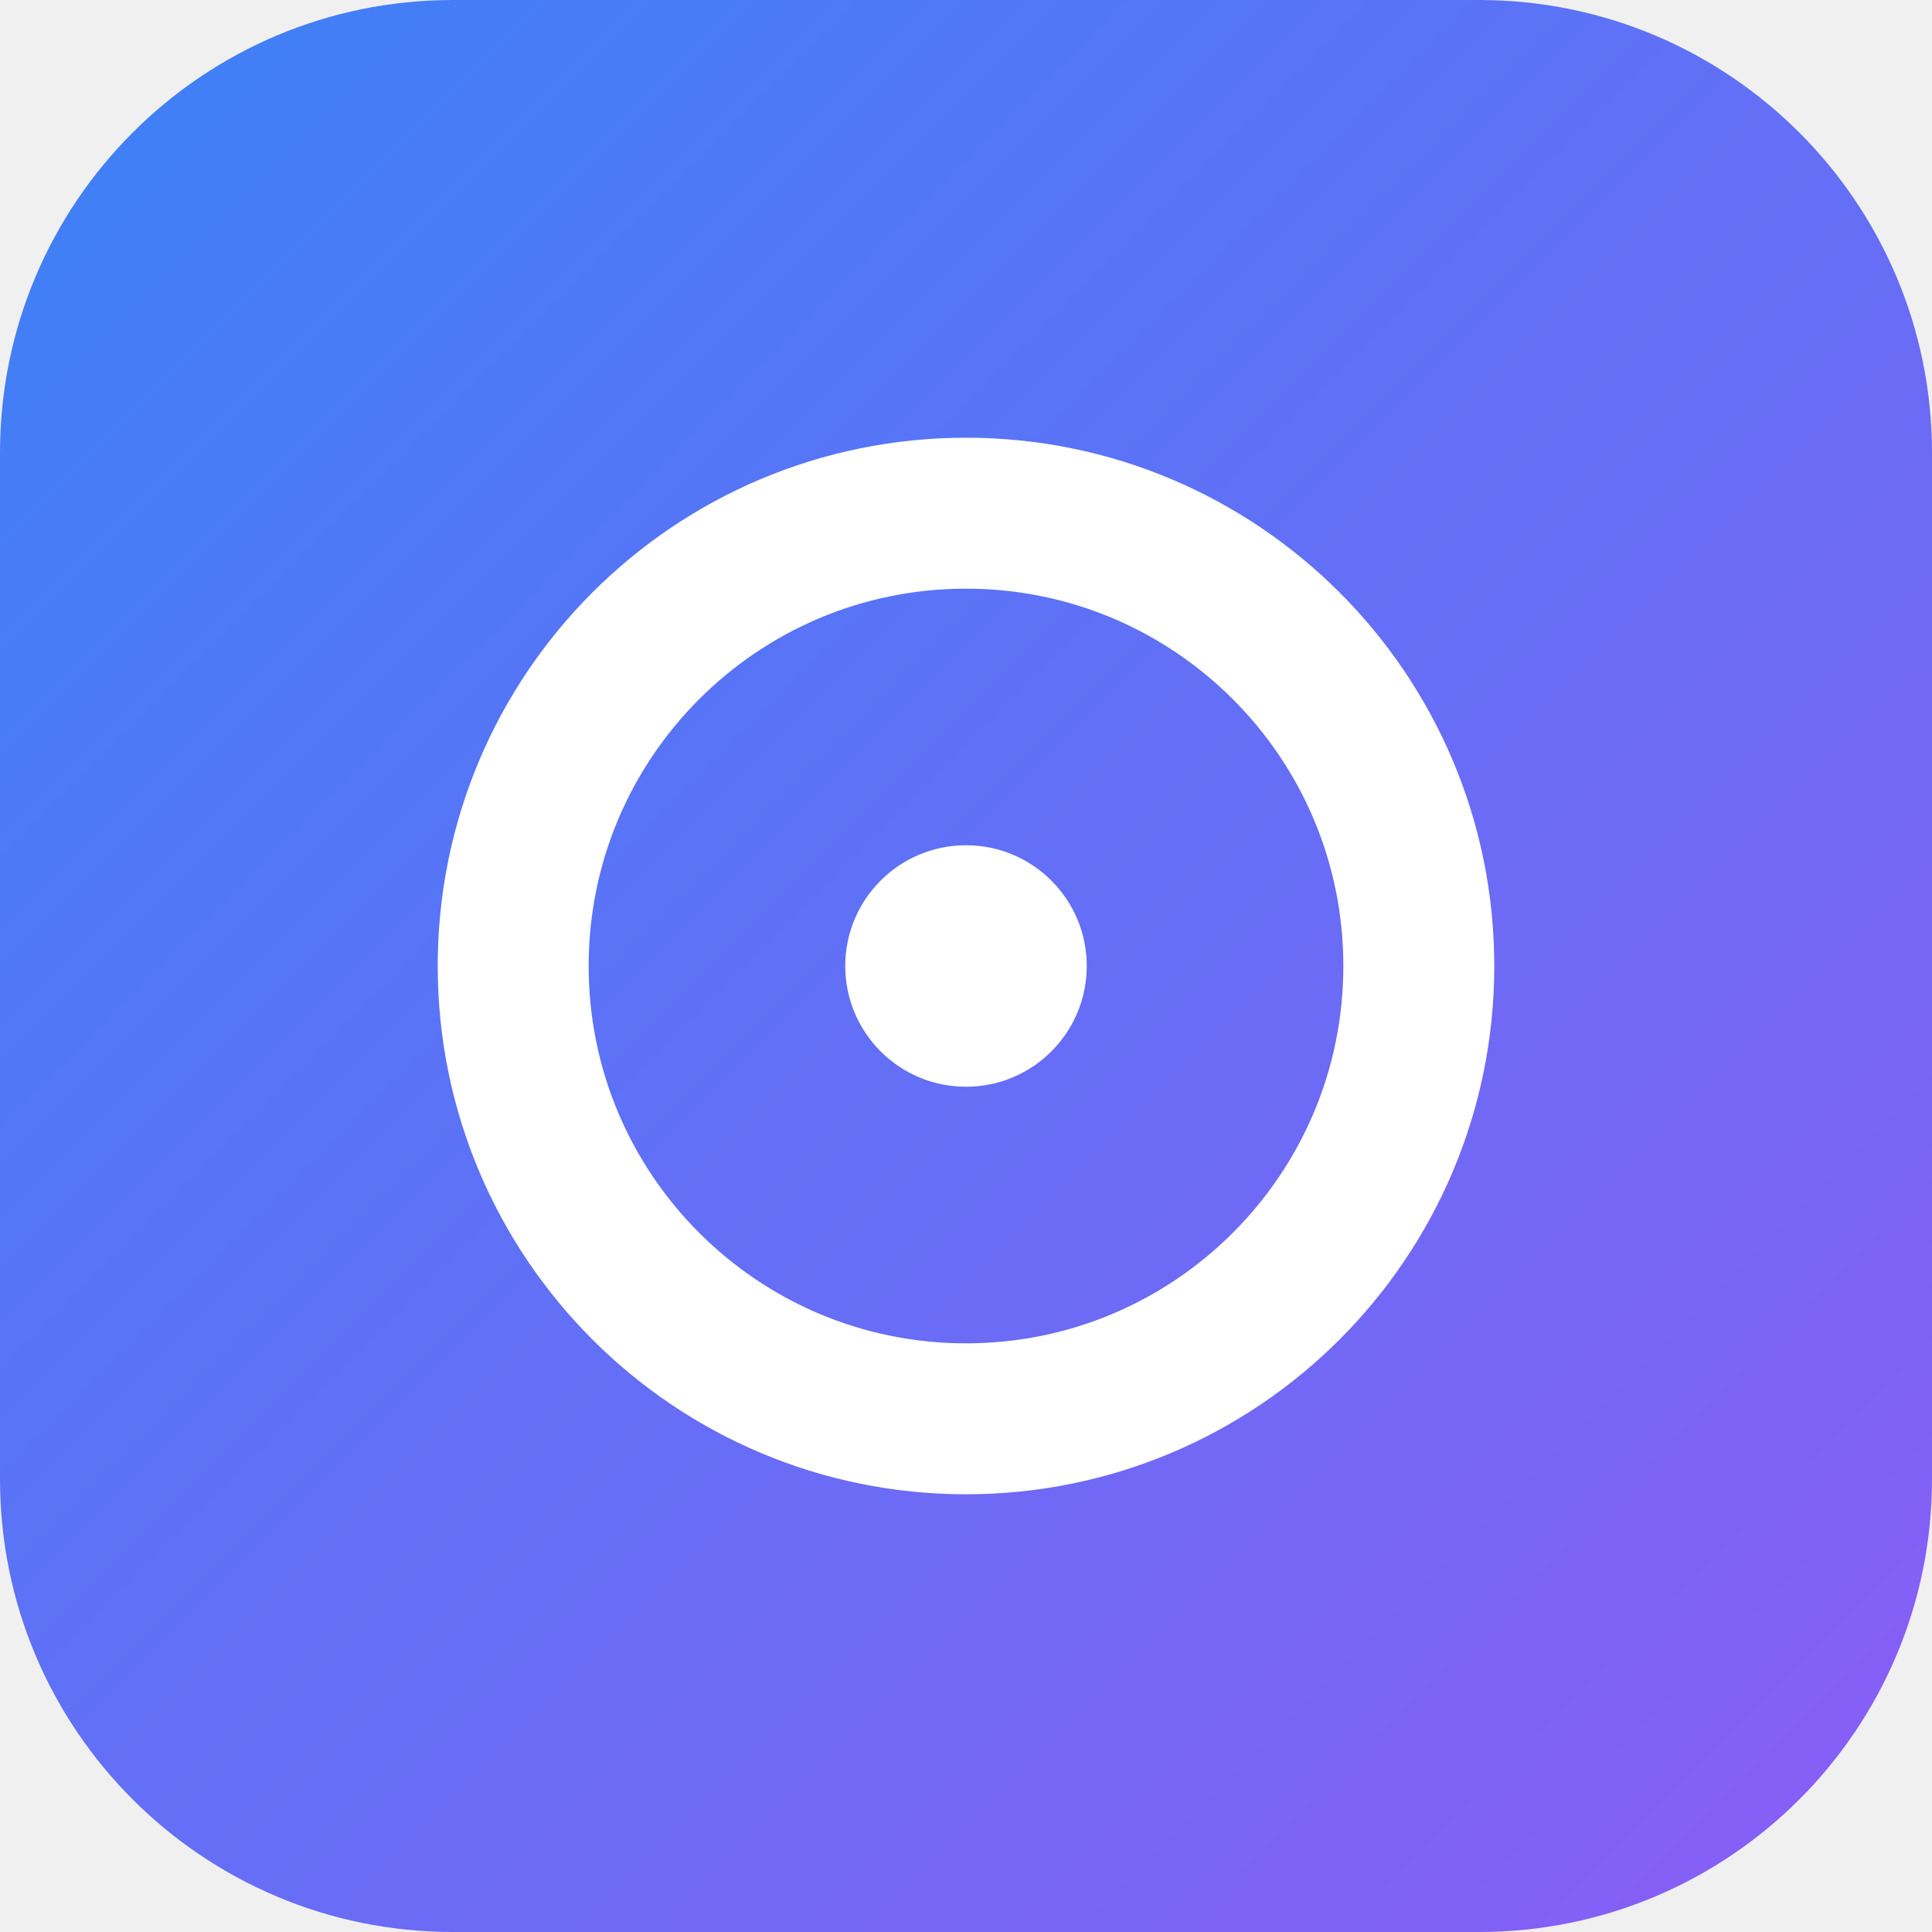
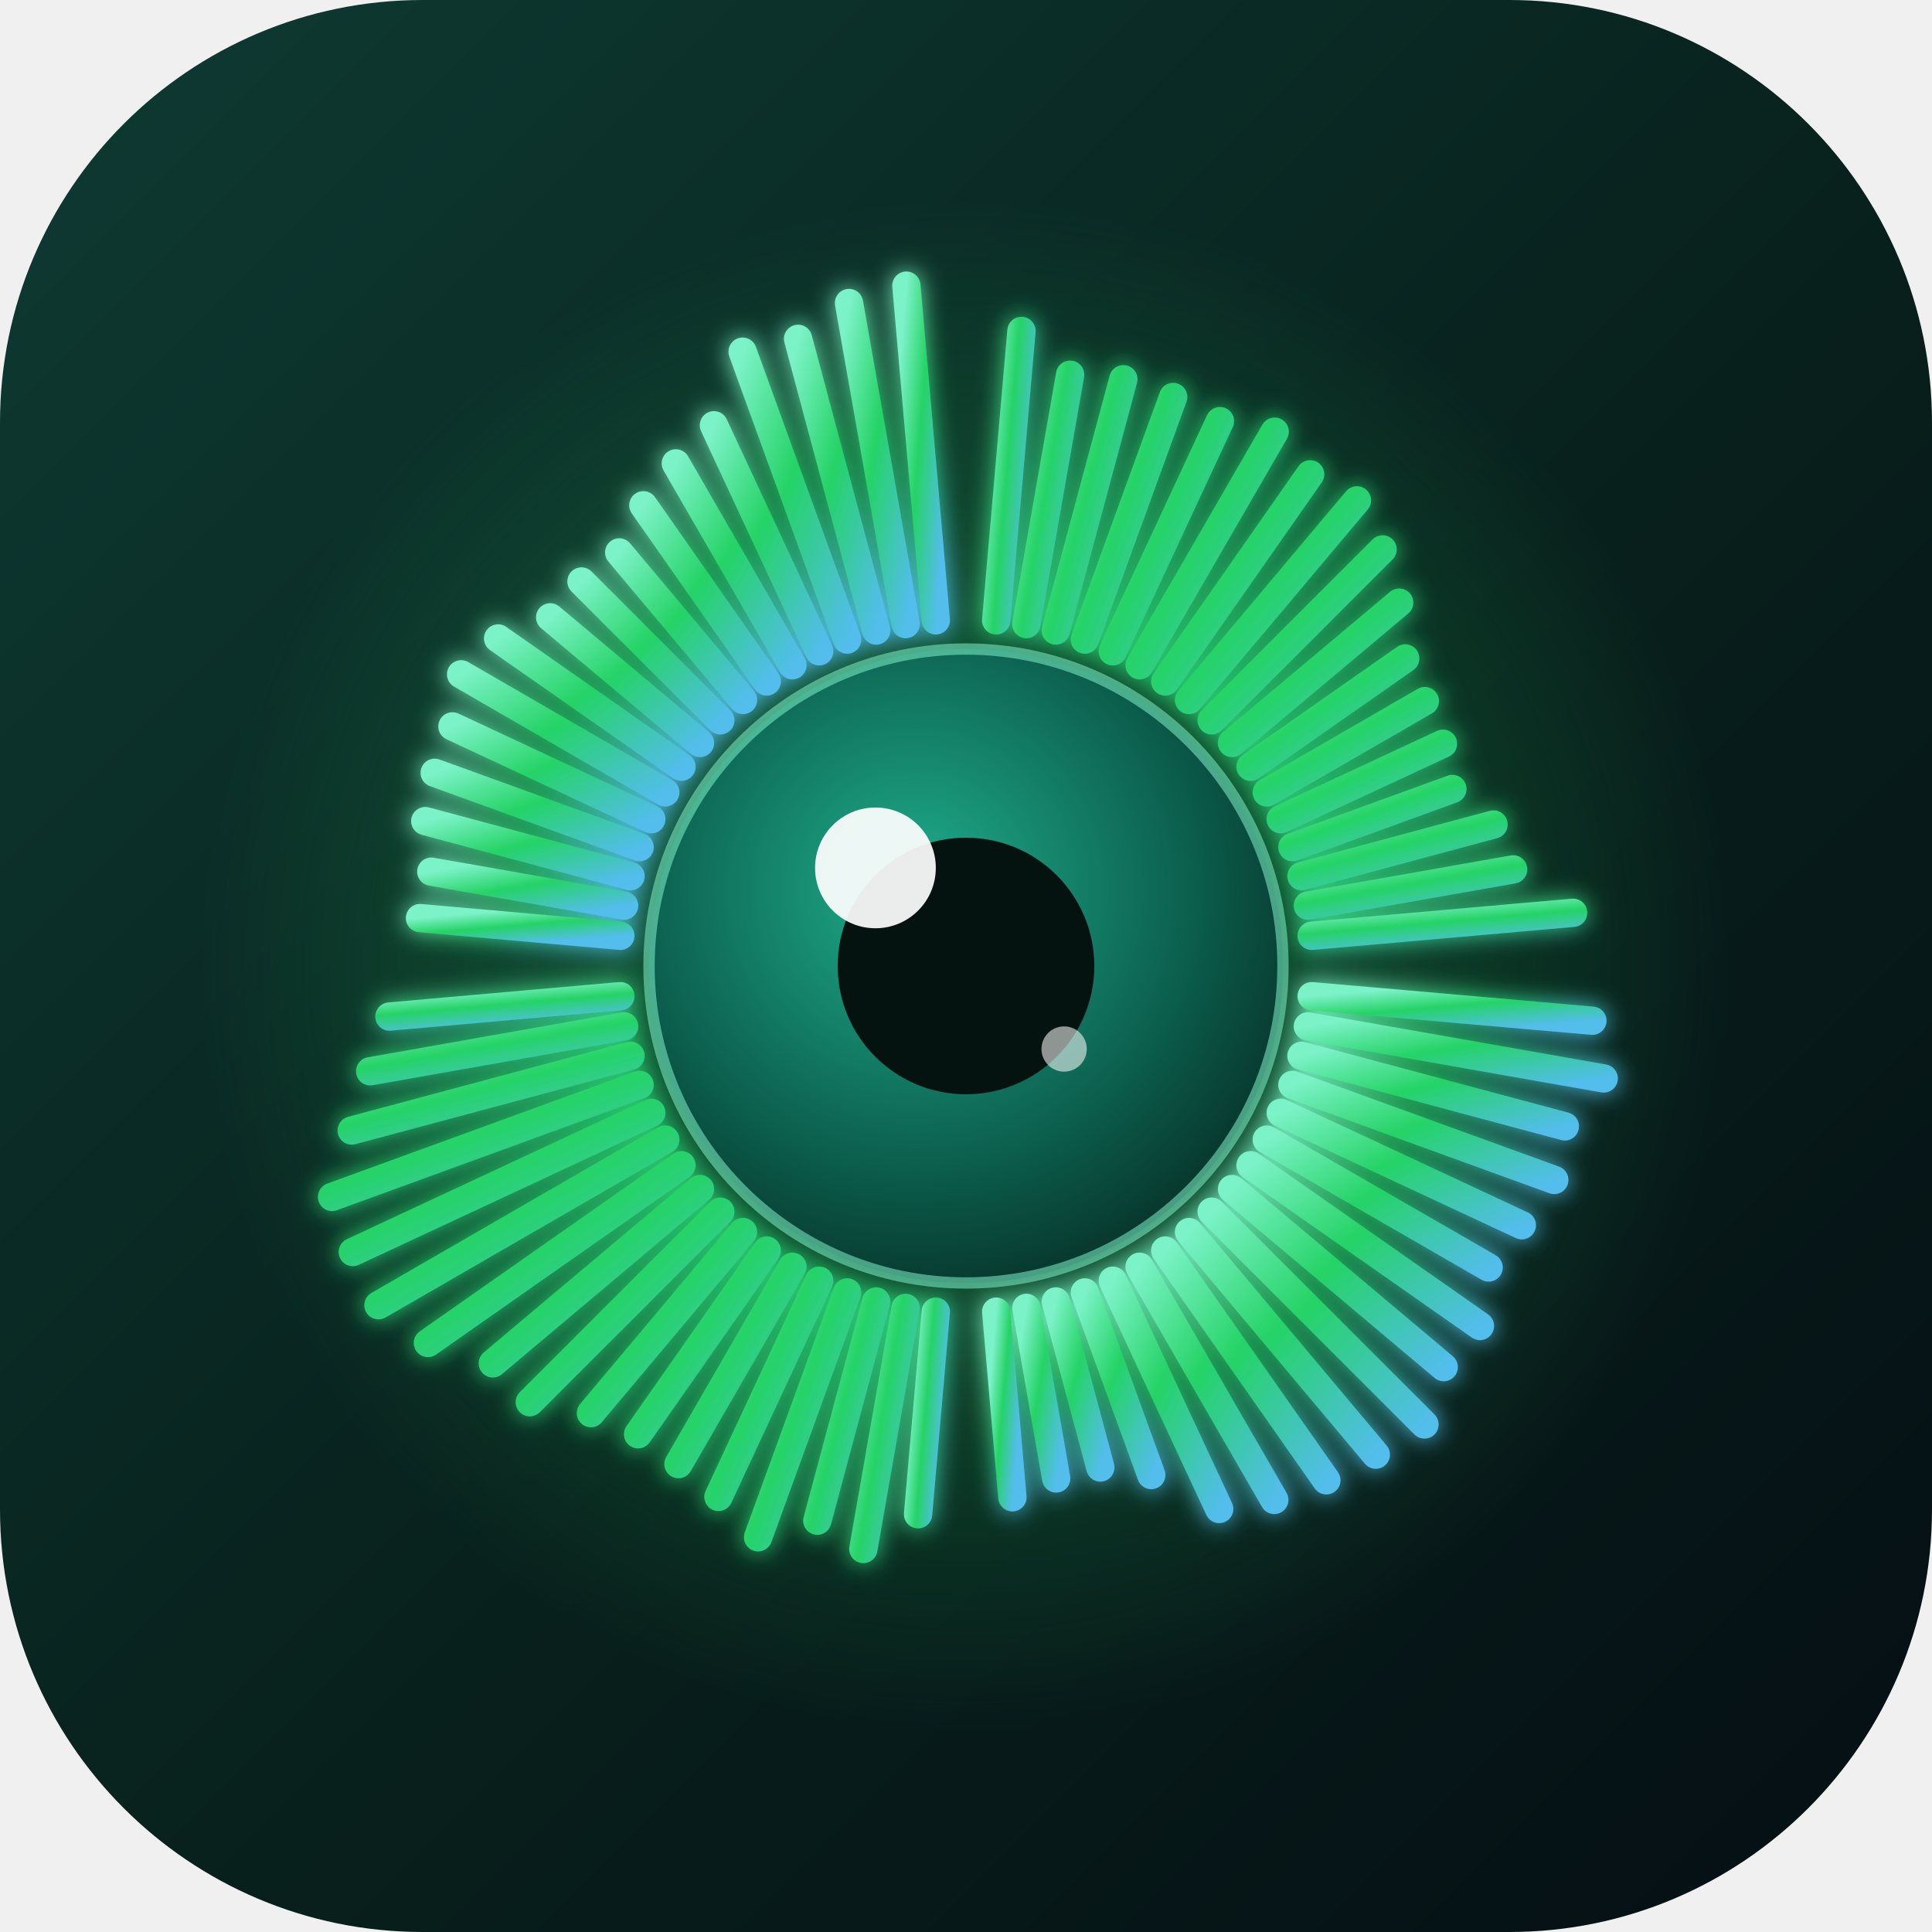
- <svg xmlns="http://www.w3.org/2000/svg" viewBox="0 0 64 64">
+ <svg xmlns="http://www.w3.org/2000/svg" viewBox="0 0 512 512" width="512" height="512">
  <defs>
-     <linearGradient id="g" x1="0" y1="0" x2="1" y2="1">
-       <stop offset="0" stop-color="#3b82f6" />
-       <stop offset="1" stop-color="#8b5cf6" />
+     <linearGradient id="bg" x1="0" y1="0" x2="1" y2="1">
+       <stop offset="0" stop-color="#0E3B33" />
+       <stop offset=".55" stop-color="#08201C" />
+       <stop offset="1" stop-color="#050E14" />
    </linearGradient>
+     <radialGradient id="halo" cx=".5" cy=".5" r=".5">
+       <stop offset=".35" stop-color="#25D366" stop-opacity=".28" />
+       <stop offset="1" stop-color="#25D366" stop-opacity="0" />
+     </radialGradient>
+     <linearGradient id="ring" x1="0" y1="0" x2="1" y2="1">
+       <stop offset="0" stop-color="#7CF2C8" />
+       <stop offset=".45" stop-color="#25D366" />
+       <stop offset="1" stop-color="#53BDEB" />
+     </linearGradient>
+     <radialGradient id="pupil" cx=".42" cy=".38" r=".75">
+       <stop offset="0" stop-color="#1FAE8C" />
+       <stop offset=".6" stop-color="#0B5C4B" />
+       <stop offset="1" stop-color="#06231D" />
+     </radialGradient>
+     <filter id="glow" x="-20%" y="-20%" width="140%" height="140%">
+       <feGaussianBlur stdDeviation="3.2" result="b" />
+       <feMerge>
+         <feMergeNode in="b" />
+         <feMergeNode in="SourceGraphic" />
+       </feMerge>
+     </filter>
  </defs>
-   <rect width="64" height="64" rx="15" fill="url(#g)" />
-   <circle cx="32" cy="32" r="15" fill="none" stroke="#fff" stroke-width="5" />
-   <circle cx="32" cy="32" r="4" fill="#fff" />
+   <rect width="512" height="512" rx="112" fill="url(#bg)" />
+   <g transform="translate(256 256) scale(1.0) translate(-256 -256)">
+     <circle cx="256" cy="256" r="205" fill="url(#halo)" />
+     <g stroke="url(#ring)" stroke-width="7.5" stroke-linecap="round" filter="url(#glow)">
+       <line x1="348.0" y1="256.0" x2="420.6" y2="256.0" />
+       <line x1="347.6" y1="264.0" x2="422.0" y2="270.5" />
+       <line x1="346.6" y1="272.0" x2="425.0" y2="285.8" />
+       <line x1="344.9" y1="279.8" x2="414.7" y2="298.5" />
+       <line x1="342.5" y1="287.5" x2="411.9" y2="312.7" />
+       <line x1="339.4" y1="294.9" x2="403.3" y2="324.7" />
+       <line x1="335.7" y1="302.0" x2="394.5" y2="335.9" />
+       <line x1="331.4" y1="308.8" x2="392.2" y2="351.4" />
+       <line x1="326.5" y1="315.1" x2="382.6" y2="362.3" />
+       <line x1="321.1" y1="321.1" x2="377.5" y2="377.5" />
+       <line x1="315.1" y1="326.5" x2="364.6" y2="385.5" />
+       <line x1="308.8" y1="331.4" x2="351.5" y2="392.3" />
+       <line x1="302.0" y1="335.7" x2="337.7" y2="397.5" />
+       <line x1="294.9" y1="339.4" x2="323.1" y2="399.9" />
+       <line x1="287.5" y1="342.5" x2="305.1" y2="390.9" />
+       <line x1="279.8" y1="344.9" x2="291.6" y2="388.9" />
+       <line x1="272.0" y1="346.6" x2="279.9" y2="391.8" />
+       <line x1="264.0" y1="347.6" x2="268.3" y2="396.8" />
+       <line x1="256.0" y1="348.0" x2="256.0" y2="397.8" />
+       <line x1="248.0" y1="347.6" x2="243.3" y2="401.3" />
+       <line x1="240.0" y1="346.6" x2="228.8" y2="410.5" />
+       <line x1="232.2" y1="344.9" x2="216.6" y2="403.0" />
+       <line x1="224.5" y1="342.5" x2="200.9" y2="407.4" />
+       <line x1="217.1" y1="339.4" x2="190.4" y2="396.7" />
+       <line x1="210.0" y1="335.7" x2="179.8" y2="388.0" />
+       <line x1="203.2" y1="331.4" x2="169.1" y2="380.1" />
+       <line x1="196.9" y1="326.5" x2="156.6" y2="374.5" />
+       <line x1="190.9" y1="321.1" x2="140.4" y2="371.6" />
+       <line x1="185.5" y1="315.1" x2="130.6" y2="361.3" />
+       <line x1="180.6" y1="308.8" x2="113.4" y2="355.9" />
+       <line x1="176.3" y1="302.0" x2="100.3" y2="345.9" />
+       <line x1="172.6" y1="294.9" x2="93.5" y2="331.8" />
+       <line x1="169.5" y1="287.5" x2="88.0" y2="317.2" />
+       <line x1="167.1" y1="279.8" x2="93.2" y2="299.6" />
+       <line x1="165.4" y1="272.0" x2="98.1" y2="283.9" />
+       <line x1="164.4" y1="264.0" x2="103.2" y2="269.4" />
+       <line x1="164.0" y1="256.0" x2="104.8" y2="256.0" />
+       <line x1="164.4" y1="248.0" x2="111.3" y2="243.3" />
+       <line x1="165.4" y1="240.0" x2="114.3" y2="231.0" />
+       <line x1="167.1" y1="232.2" x2="112.7" y2="217.6" />
+       <line x1="169.5" y1="224.5" x2="115.2" y2="204.8" />
+       <line x1="172.6" y1="217.1" x2="119.9" y2="192.5" />
+       <line x1="176.3" y1="210.0" x2="122.2" y2="178.7" />
+       <line x1="180.6" y1="203.2" x2="132.0" y2="169.2" />
+       <line x1="185.5" y1="196.9" x2="145.8" y2="163.6" />
+       <line x1="190.9" y1="190.9" x2="154.1" y2="154.1" />
+       <line x1="196.9" y1="185.5" x2="164.1" y2="146.4" />
+       <line x1="203.2" y1="180.6" x2="170.5" y2="133.9" />
+       <line x1="210.0" y1="176.3" x2="179.1" y2="122.8" />
+       <line x1="217.1" y1="172.6" x2="189.2" y2="112.7" />
+       <line x1="224.5" y1="169.5" x2="196.8" y2="93.2" />
+       <line x1="232.2" y1="167.1" x2="211.5" y2="89.8" />
+       <line x1="240.0" y1="165.4" x2="225.0" y2="80.3" />
+       <line x1="248.0" y1="164.4" x2="240.2" y2="75.7" />
+       <line x1="256.0" y1="164.0" x2="256.0" y2="84.5" />
+       <line x1="264.0" y1="164.4" x2="270.7" y2="87.7" />
+       <line x1="272.0" y1="165.4" x2="283.6" y2="99.3" />
+       <line x1="279.8" y1="167.1" x2="297.7" y2="100.5" />
+       <line x1="287.5" y1="169.5" x2="310.9" y2="105.2" />
+       <line x1="294.9" y1="172.6" x2="323.3" y2="111.6" />
+       <line x1="302.0" y1="176.3" x2="337.8" y2="114.4" />
+       <line x1="308.8" y1="180.6" x2="347.2" y2="125.7" />
+       <line x1="315.1" y1="185.5" x2="359.6" y2="132.6" />
+       <line x1="321.1" y1="190.9" x2="366.4" y2="145.6" />
+       <line x1="326.5" y1="196.9" x2="370.8" y2="159.7" />
+       <line x1="331.4" y1="203.2" x2="372.4" y2="174.5" />
+       <line x1="335.7" y1="210.0" x2="377.6" y2="185.8" />
+       <line x1="339.4" y1="217.1" x2="382.4" y2="197.1" />
+       <line x1="342.5" y1="224.5" x2="384.9" y2="209.1" />
+       <line x1="344.9" y1="232.2" x2="395.8" y2="218.5" />
+       <line x1="346.6" y1="240.0" x2="401.0" y2="230.4" />
+       <line x1="347.6" y1="248.0" x2="416.9" y2="241.9" />
+     </g>
+     <circle cx="256" cy="256" r="84" fill="url(#pupil)" />
+     <circle cx="256" cy="256" r="84" fill="none" stroke="#7CF2C8" stroke-opacity=".55" stroke-width="3" />
+     <circle cx="256" cy="256" r="34" fill="#04130F" />
+     <circle cx="232" cy="230" r="16" fill="#ffffff" fill-opacity=".92" />
+     <circle cx="282" cy="278" r="6" fill="#ffffff" fill-opacity=".55" />
+   </g>
</svg>
